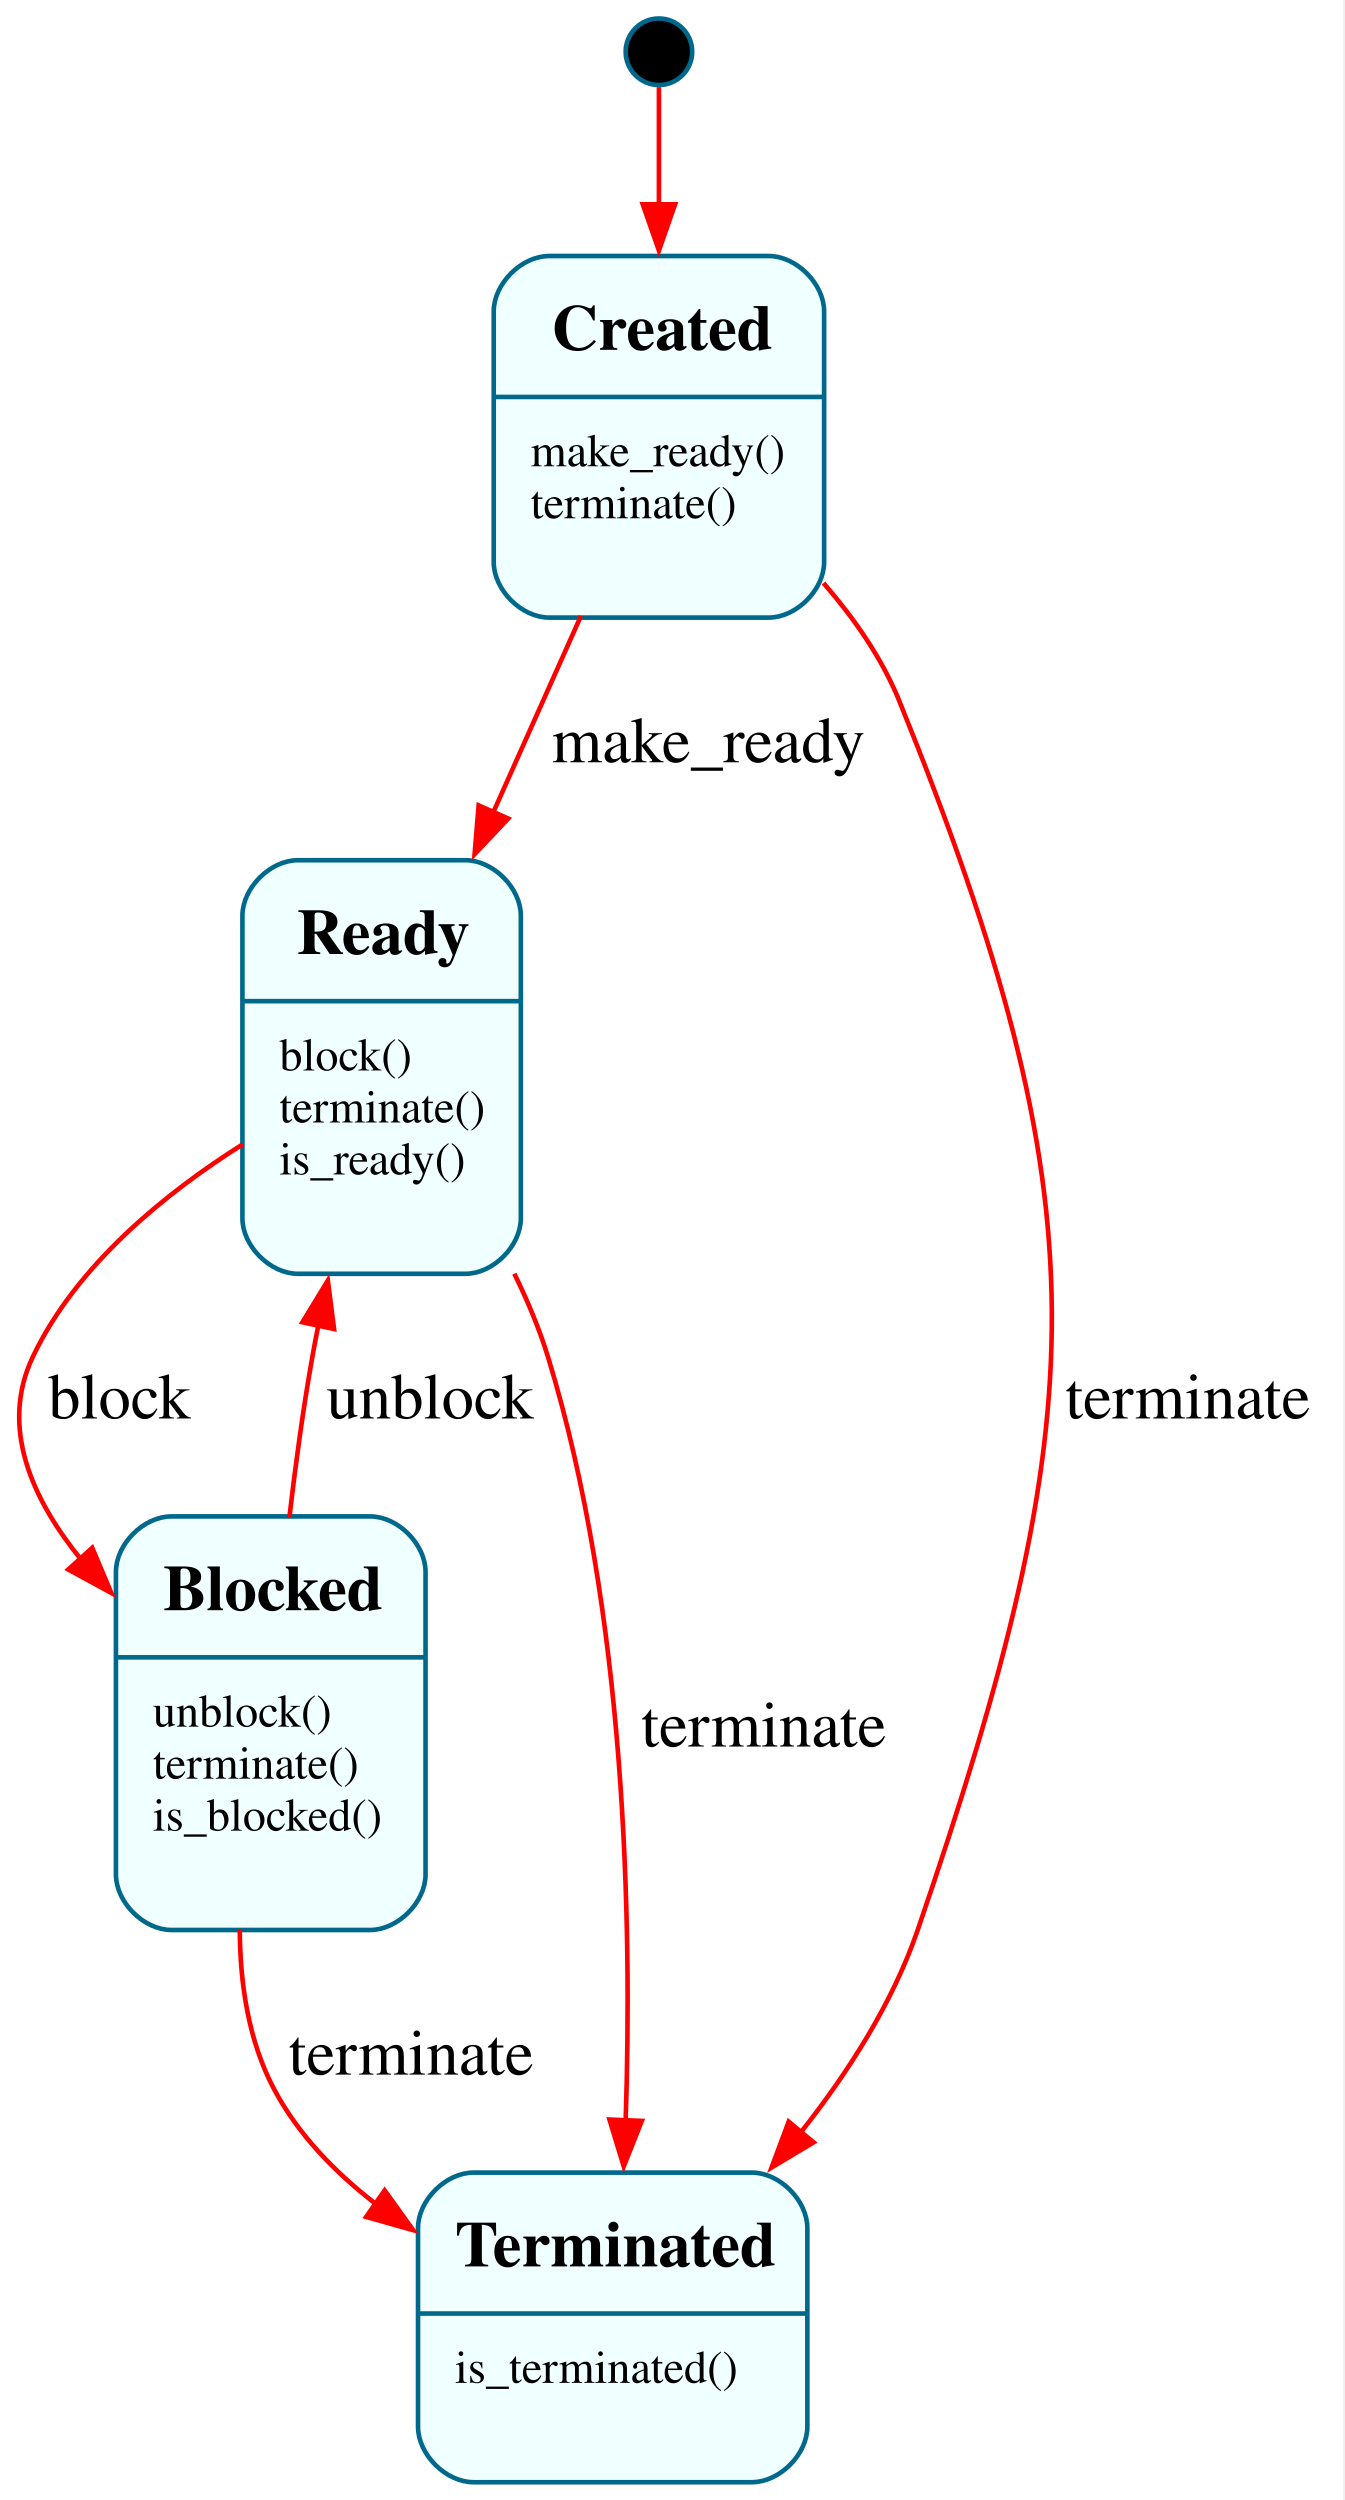
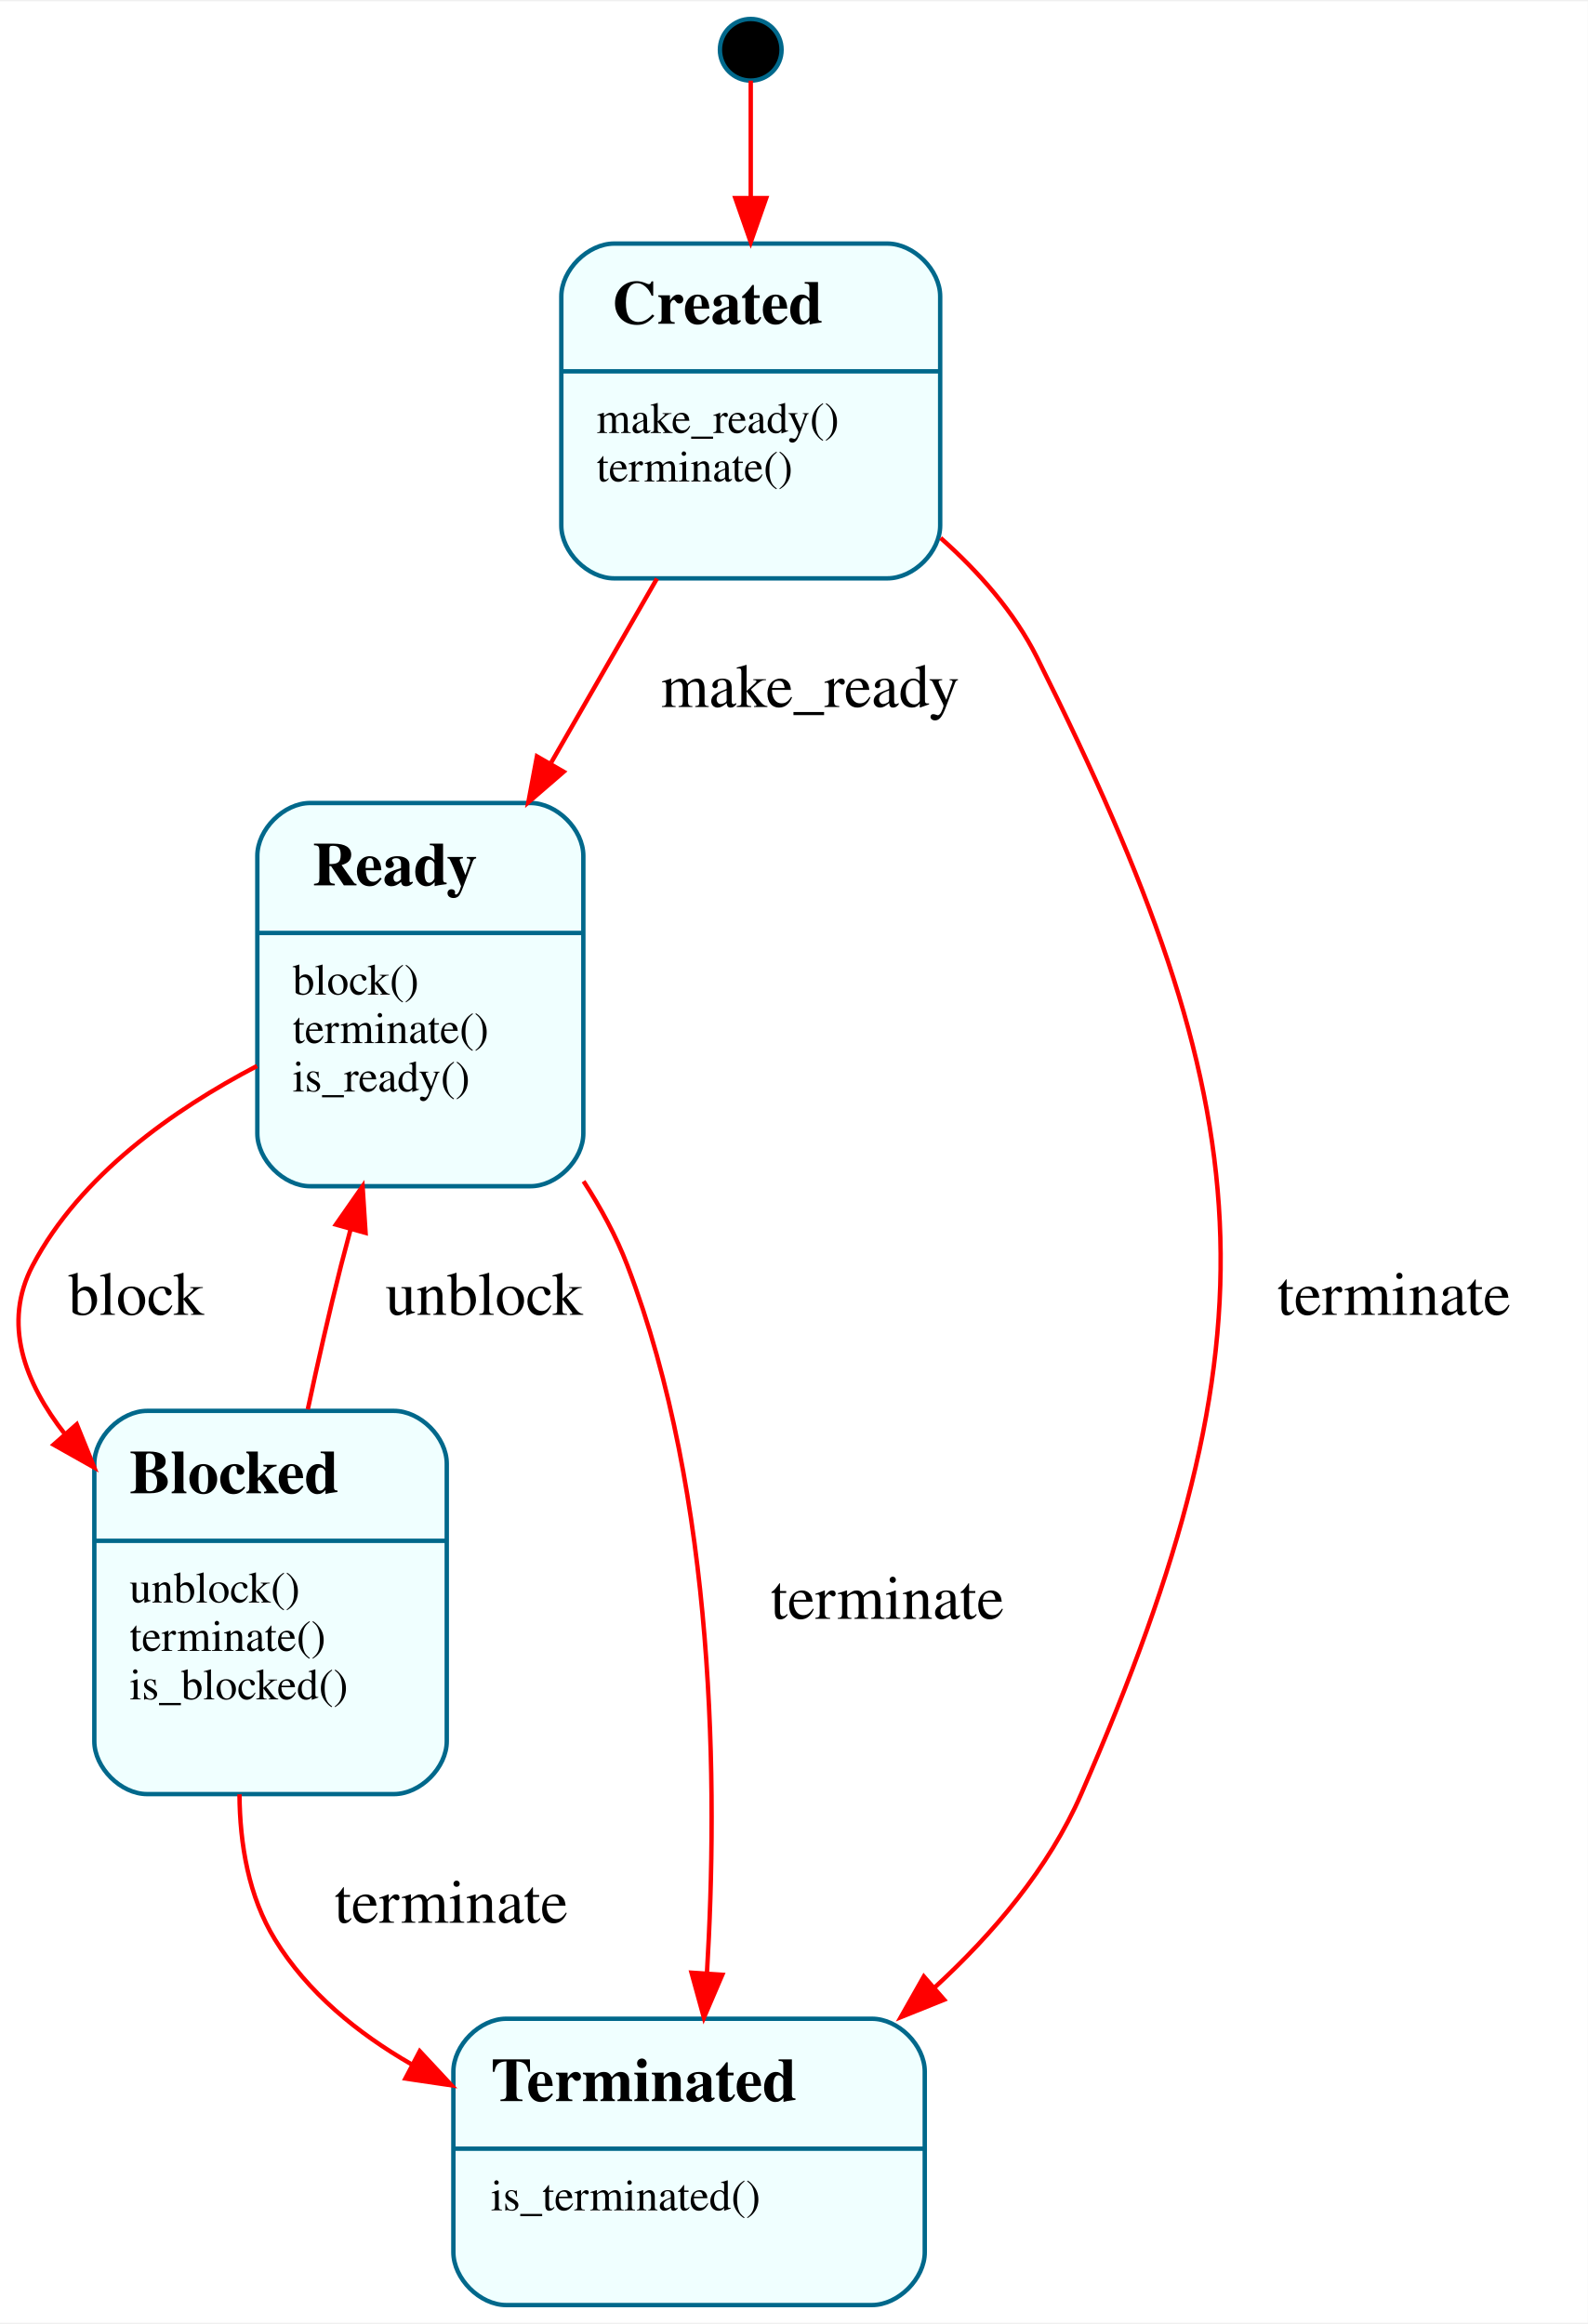
- <svg xmlns="http://www.w3.org/2000/svg" width="291pt" height="541pt" viewBox="0.00 0.00 291.00 541.00">
-   <g id="graph0" class="graph" transform="scale(1 1) rotate(0) translate(4 537.15)">
-     <polygon fill="white" stroke="none" points="-4,4 -4,-537.15 286.66,-537.15 286.66,4 -4,4" />
+ <svg xmlns="http://www.w3.org/2000/svg" width="360pt" height="527pt" viewBox="0.00 0.00 360.41 527.00">
+   <g id="graph0" class="graph" transform="scale(1 1) rotate(0) translate(4 523)">
+     <polygon fill="white" stroke="transparent" points="-4,4 -4,-523 356.41,-523 356.41,4 -4,4" />
    <g id="node1" class="node">
-       <ellipse fill="black" stroke="#00688b" cx="138.59" cy="-525.95" rx="7.2" ry="7.2" />
+       <ellipse fill="black" stroke="#00688b" cx="166.41" cy="-512" rx="7" ry="7" />
    </g>
    <g id="node2" class="node">
-       <path fill="azure" stroke="none" d="M162.34,-481.75C162.34,-481.75 114.84,-481.75 114.84,-481.75 108.84,-481.75 102.84,-475.75 102.84,-469.75 102.84,-469.75 102.84,-415.5 102.84,-415.5 102.84,-409.5 108.84,-403.5 114.84,-403.5 114.84,-403.5 162.34,-403.5 162.34,-403.5 168.34,-403.5 174.34,-409.5 174.34,-415.5 174.34,-415.5 174.34,-469.75 174.34,-469.75 174.34,-475.75 168.34,-481.75 162.34,-481.75" />
-       <text xml:space="preserve" text-anchor="start" x="115.34" y="-461.45" font-family="Times,serif" font-weight="bold" font-size="14.00">Created</text>
-       <text xml:space="preserve" text-anchor="start" x="110.84" y="-436.25" font-family="Times,serif" font-size="10.00">make_ready()</text>
-       <text xml:space="preserve" text-anchor="start" x="110.84" y="-425" font-family="Times,serif" font-size="10.00">terminate()</text>
-       <text xml:space="preserve" text-anchor="start" x="125.09" y="-413.75" font-family="Times,serif" font-size="10.00">            </text>
-       <polygon fill="#00688b" stroke="#00688b" points="102.84,-451.25 102.84,-451.25 174.34,-451.25 174.34,-451.25 102.84,-451.25" />
-       <path fill="none" stroke="#00688b" d="M114.84,-403.5C114.84,-403.5 162.34,-403.5 162.34,-403.5 168.34,-403.5 174.34,-409.5 174.34,-415.5 174.34,-415.5 174.34,-469.75 174.34,-469.75 174.34,-475.75 168.34,-481.75 162.34,-481.75 162.34,-481.75 114.84,-481.75 114.84,-481.75 108.84,-481.75 102.84,-475.75 102.84,-469.75 102.84,-469.75 102.84,-415.5 102.84,-415.5 102.84,-409.5 108.84,-403.5 114.84,-403.5" />
+       <path fill="azure" stroke="transparent" d="M197.41,-468C197.41,-468 135.41,-468 135.41,-468 129.41,-468 123.41,-462 123.41,-456 123.41,-456 123.41,-404 123.41,-404 123.41,-398 129.41,-392 135.41,-392 135.41,-392 197.41,-392 197.41,-392 203.41,-392 209.41,-398 209.41,-404 209.41,-404 209.41,-456 209.41,-456 209.41,-462 203.41,-468 197.41,-468" />
+       <text text-anchor="start" x="134.91" y="-449.8" font-family="Times,serif" font-weight="bold" font-size="14.00">Created</text>
+       <text text-anchor="start" x="131.41" y="-425" font-family="Times,serif" font-size="10.00">make_ready()</text>
+       <text text-anchor="start" x="131.41" y="-414" font-family="Times,serif" font-size="10.00">terminate()</text>
+       <text text-anchor="start" x="147.91" y="-403" font-family="Times,serif" font-size="10.00">            </text>
+       <polygon fill="#00688b" stroke="#00688b" points="123.41,-439 123.41,-439 209.41,-439 209.41,-439 123.41,-439" />
+       <path fill="none" stroke="#00688b" d="M135.41,-392C135.41,-392 197.41,-392 197.41,-392 203.41,-392 209.41,-398 209.41,-404 209.41,-404 209.41,-456 209.41,-456 209.41,-462 203.41,-468 197.41,-468 197.41,-468 135.41,-468 135.41,-468 129.41,-468 123.41,-462 123.41,-456 123.41,-456 123.41,-404 123.41,-404 123.41,-398 129.41,-392 135.41,-392" />
    </g>
    <g id="edge1" class="edge">
-       <path fill="none" stroke="red" d="M138.59,-518.29C138.59,-512.28 138.59,-502.82 138.59,-492.63" />
-       <polygon fill="red" stroke="red" points="142.09,-492.94 138.59,-482.94 135.09,-492.94 142.09,-492.94" />
+       <path fill="none" stroke="red" d="M166.41,-504.99C166.41,-498.98 166.41,-489.15 166.41,-478.59" />
+       <polygon fill="red" stroke="red" points="169.91,-478.33 166.41,-468.33 162.91,-478.33 169.91,-478.33" />
    </g>
    <g id="node3" class="node">
-       <path fill="azure" stroke="none" d="M96.71,-351C96.71,-351 60.46,-351 60.46,-351 54.46,-351 48.46,-345 48.46,-339 48.46,-339 48.46,-273.5 48.46,-273.5 48.46,-267.5 54.46,-261.5 60.46,-261.5 60.46,-261.5 96.71,-261.5 96.71,-261.5 102.71,-261.5 108.71,-267.5 108.71,-273.5 108.71,-273.5 108.71,-339 108.71,-339 108.71,-345 102.71,-351 96.71,-351" />
-       <text xml:space="preserve" text-anchor="start" x="60.21" y="-330.7" font-family="Times,serif" font-weight="bold" font-size="14.00">Ready</text>
-       <text xml:space="preserve" text-anchor="start" x="56.46" y="-305.5" font-family="Times,serif" font-size="10.00">block()</text>
-       <text xml:space="preserve" text-anchor="start" x="56.46" y="-294.25" font-family="Times,serif" font-size="10.00">terminate()</text>
-       <text xml:space="preserve" text-anchor="start" x="56.46" y="-283" font-family="Times,serif" font-size="10.00">is_ready()</text>
-       <text xml:space="preserve" text-anchor="start" x="65.09" y="-271.75" font-family="Times,serif" font-size="10.00">            </text>
-       <polygon fill="#00688b" stroke="#00688b" points="48.46,-320.5 48.46,-320.5 108.71,-320.5 108.71,-320.5 48.46,-320.5" />
-       <path fill="none" stroke="#00688b" d="M60.46,-261.5C60.46,-261.5 96.71,-261.5 96.71,-261.5 102.71,-261.5 108.71,-267.5 108.71,-273.5 108.71,-273.5 108.71,-339 108.71,-339 108.71,-345 102.71,-351 96.71,-351 96.71,-351 60.46,-351 60.46,-351 54.46,-351 48.46,-345 48.46,-339 48.46,-339 48.46,-273.5 48.46,-273.5 48.46,-267.5 54.46,-261.5 60.46,-261.5" />
+       <path fill="azure" stroke="transparent" d="M116.41,-341C116.41,-341 66.41,-341 66.41,-341 60.41,-341 54.41,-335 54.41,-329 54.41,-329 54.41,-266 54.41,-266 54.41,-260 60.41,-254 66.41,-254 66.41,-254 116.41,-254 116.41,-254 122.41,-254 128.41,-260 128.41,-266 128.41,-266 128.41,-329 128.41,-329 128.41,-335 122.41,-341 116.41,-341" />
+       <text text-anchor="start" x="66.91" y="-322.3" font-family="Times,serif" font-weight="bold" font-size="14.00">Ready</text>
+       <text text-anchor="start" x="62.41" y="-297.5" font-family="Times,serif" font-size="10.00">block()</text>
+       <text text-anchor="start" x="62.41" y="-286.5" font-family="Times,serif" font-size="10.00">terminate()</text>
+       <text text-anchor="start" x="62.41" y="-275.5" font-family="Times,serif" font-size="10.00">is_ready()</text>
+       <text text-anchor="start" x="72.91" y="-264.5" font-family="Times,serif" font-size="10.00">            </text>
+       <polygon fill="#00688b" stroke="#00688b" points="54.41,-311.5 54.41,-311.5 128.41,-311.5 128.41,-311.5 54.41,-311.5" />
+       <path fill="none" stroke="#00688b" d="M66.41,-254C66.41,-254 116.41,-254 116.41,-254 122.41,-254 128.41,-260 128.41,-266 128.41,-266 128.41,-329 128.41,-329 128.41,-335 122.41,-341 116.41,-341 116.41,-341 66.41,-341 66.41,-341 60.41,-341 54.41,-335 54.41,-329 54.41,-329 54.41,-266 54.41,-266 54.41,-260 60.41,-254 66.41,-254" />
    </g>
    <g id="edge2" class="edge">
-       <path fill="none" stroke="red" d="M121.71,-403.84C115.8,-390.59 109.04,-375.45 102.65,-361.15" />
-       <polygon fill="red" stroke="red" points="105.98,-360.01 98.7,-352.3 99.58,-362.86 105.98,-360.01" />
-       <text xml:space="preserve" text-anchor="middle" x="149.3" y="-372.2" font-family="Times,serif" font-size="14.00"> make_ready </text>
+       <path fill="none" stroke="red" d="M145.12,-391.95C137.66,-378.97 129.14,-364.15 121.12,-350.19" />
+       <polygon fill="red" stroke="red" points="123.95,-348.09 115.93,-341.17 117.88,-351.58 123.95,-348.09" />
+       <text text-anchor="middle" x="179.91" y="-362.8" font-family="Times,serif" font-size="14.00"> make_ready </text>
    </g>
    <g id="node5" class="node">
-       <path fill="azure" stroke="none" d="M158.71,-67C158.71,-67 98.46,-67 98.46,-67 92.46,-67 86.46,-61 86.46,-55 86.46,-55 86.46,-12 86.46,-12 86.46,-6 92.46,0 98.46,0 98.46,0 158.71,0 158.71,0 164.71,0 170.71,-6 170.71,-12 170.71,-12 170.71,-55 170.71,-55 170.71,-61 164.71,-67 158.71,-67" />
-       <text xml:space="preserve" text-anchor="start" x="94.46" y="-46.7" font-family="Times,serif" font-weight="bold" font-size="14.00">Terminated</text>
-       <text xml:space="preserve" text-anchor="start" x="94.46" y="-21.5" font-family="Times,serif" font-size="10.00">is_terminated()</text>
-       <text xml:space="preserve" text-anchor="start" x="111.71" y="-10.25" font-family="Times,serif" font-size="10.00">            </text>
-       <polygon fill="#00688b" stroke="#00688b" points="86.46,-36.5 86.46,-36.5 170.71,-36.5 170.71,-36.5 86.46,-36.5" />
-       <path fill="none" stroke="#00688b" d="M98.46,0C98.46,0 158.71,0 158.71,0 164.71,0 170.71,-6 170.71,-12 170.71,-12 170.71,-55 170.71,-55 170.71,-61 164.71,-67 158.71,-67 158.71,-67 98.46,-67 98.46,-67 92.46,-67 86.46,-61 86.46,-55 86.46,-55 86.46,-12 86.46,-12 86.46,-6 92.46,0 98.46,0" />
+       <path fill="azure" stroke="transparent" d="M193.91,-65C193.91,-65 110.91,-65 110.91,-65 104.91,-65 98.91,-59 98.91,-53 98.91,-53 98.91,-12 98.91,-12 98.91,-6 104.91,0 110.91,0 110.91,0 193.91,0 193.91,0 199.91,0 205.91,-6 205.91,-12 205.91,-12 205.91,-53 205.91,-53 205.91,-59 199.91,-65 193.91,-65" />
+       <text text-anchor="start" x="107.41" y="-46.3" font-family="Times,serif" font-weight="bold" font-size="14.00">Terminated</text>
+       <text text-anchor="start" x="107.41" y="-21.5" font-family="Times,serif" font-size="10.00">is_terminated()</text>
+       <text text-anchor="start" x="127.91" y="-10.5" font-family="Times,serif" font-size="10.00">            </text>
+       <polygon fill="#00688b" stroke="#00688b" points="99.41,-35.5 99.41,-35.5 206.41,-35.5 206.41,-35.5 99.41,-35.5" />
+       <path fill="none" stroke="#00688b" d="M110.91,0C110.91,0 193.91,0 193.91,0 199.91,0 205.91,-6 205.91,-12 205.91,-12 205.91,-53 205.91,-53 205.91,-59 199.91,-65 193.91,-65 193.91,-65 110.91,-65 110.91,-65 104.91,-65 98.91,-59 98.91,-53 98.91,-53 98.91,-12 98.91,-12 98.91,-6 104.91,0 110.91,0" />
    </g>
    <g id="edge3" class="edge">
-       <path fill="none" stroke="red" d="M174.2,-410.98C180.83,-403.37 186.85,-394.73 190.59,-385.5 234.99,-275.92 232.91,-231.35 194.59,-119.5 189.17,-103.7 179.5,-88.58 169.19,-75.58" />
-       <polygon fill="red" stroke="red" points="172.06,-73.55 162.97,-68.1 166.67,-78.02 172.06,-73.55" />
-       <text xml:space="preserve" text-anchor="middle" x="253.04" y="-230.2" font-family="Times,serif" font-size="14.00"> terminate </text>
+       <path fill="none" stroke="red" d="M209.51,-401.17C218.21,-393.45 226.26,-384.31 231.41,-374 282.71,-271.35 287.33,-221.17 241.41,-116 234.09,-99.22 221.48,-84.32 208.02,-71.97" />
+       <polygon fill="red" stroke="red" points="210.31,-69.32 200.48,-65.37 205.7,-74.59 210.31,-69.32" />
+       <text text-anchor="middle" x="312.41" y="-224.8" font-family="Times,serif" font-size="14.00"> terminate </text>
    </g>
    <g id="node4" class="node">
-       <path fill="azure" stroke="none" d="M76.09,-209C76.09,-209 33.09,-209 33.09,-209 27.09,-209 21.09,-203 21.09,-197 21.09,-197 21.09,-131.5 21.09,-131.5 21.09,-125.5 27.09,-119.5 33.09,-119.5 33.09,-119.5 76.09,-119.5 76.09,-119.5 82.09,-119.5 88.09,-125.5 88.09,-131.5 88.09,-131.5 88.09,-197 88.09,-197 88.09,-203 82.09,-209 76.09,-209" />
-       <text xml:space="preserve" text-anchor="start" x="31.34" y="-188.7" font-family="Times,serif" font-weight="bold" font-size="14.00">Blocked</text>
-       <text xml:space="preserve" text-anchor="start" x="29.09" y="-163.5" font-family="Times,serif" font-size="10.00">unblock()</text>
-       <text xml:space="preserve" text-anchor="start" x="29.09" y="-152.25" font-family="Times,serif" font-size="10.00">terminate()</text>
-       <text xml:space="preserve" text-anchor="start" x="29.09" y="-141" font-family="Times,serif" font-size="10.00">is_blocked()</text>
-       <text xml:space="preserve" text-anchor="start" x="41.09" y="-129.75" font-family="Times,serif" font-size="10.00">            </text>
-       <polygon fill="#00688b" stroke="#00688b" points="21.09,-178.5 21.09,-178.5 88.09,-178.5 88.09,-178.5 21.09,-178.5" />
-       <path fill="none" stroke="#00688b" d="M33.09,-119.5C33.09,-119.5 76.09,-119.5 76.09,-119.5 82.09,-119.5 88.09,-125.5 88.09,-131.5 88.09,-131.5 88.09,-197 88.09,-197 88.09,-203 82.09,-209 76.09,-209 76.09,-209 33.09,-209 33.09,-209 27.09,-209 21.09,-203 21.09,-197 21.09,-197 21.09,-131.5 21.09,-131.5 21.09,-125.5 27.09,-119.5 33.09,-119.5" />
+       <path fill="azure" stroke="transparent" d="M85.41,-203C85.41,-203 29.41,-203 29.41,-203 23.41,-203 17.41,-197 17.41,-191 17.41,-191 17.41,-128 17.41,-128 17.41,-122 23.41,-116 29.41,-116 29.41,-116 85.41,-116 85.41,-116 91.41,-116 97.41,-122 97.41,-128 97.41,-128 97.41,-191 97.41,-191 97.41,-197 91.41,-203 85.41,-203" />
+       <text text-anchor="start" x="25.41" y="-184.3" font-family="Times,serif" font-weight="bold" font-size="14.00">Blocked</text>
+       <text text-anchor="start" x="25.41" y="-159.5" font-family="Times,serif" font-size="10.00">unblock()</text>
+       <text text-anchor="start" x="25.41" y="-148.5" font-family="Times,serif" font-size="10.00">terminate()</text>
+       <text text-anchor="start" x="25.41" y="-137.5" font-family="Times,serif" font-size="10.00">is_blocked()</text>
+       <text text-anchor="start" x="37.41" y="-126.5" font-family="Times,serif" font-size="10.00">            </text>
+       <polygon fill="#00688b" stroke="#00688b" points="17.41,-173.5 17.41,-173.5 97.41,-173.5 97.41,-173.5 17.41,-173.5" />
+       <path fill="none" stroke="#00688b" d="M29.41,-116C29.41,-116 85.41,-116 85.41,-116 91.41,-116 97.41,-122 97.41,-128 97.41,-128 97.41,-191 97.41,-191 97.41,-197 91.41,-203 85.41,-203 85.41,-203 29.41,-203 29.41,-203 23.41,-203 17.41,-197 17.41,-191 17.41,-191 17.41,-128 17.41,-128 17.41,-122 23.41,-116 29.41,-116" />
    </g>
    <g id="edge4" class="edge">
-       <path fill="none" stroke="red" d="M48.57,-289.55C31.84,-279 12.52,-263.39 3.09,-243.5 -4.06,-228.43 2.79,-212.88 13.56,-199.65" />
-       <polygon fill="red" stroke="red" points="15.96,-202.21 20.08,-192.44 10.77,-197.51 15.96,-202.21" />
-       <text xml:space="preserve" text-anchor="middle" x="21.84" y="-230.2" font-family="Times,serif" font-size="14.00"> block </text>
+       <path fill="none" stroke="red" d="M54.34,-281.3C35.44,-271.42 14.2,-256.51 3.41,-236 -3.48,-222.9 1.53,-209.47 10.79,-197.65" />
+       <polygon fill="red" stroke="red" points="13.42,-199.95 17.4,-190.13 8.17,-195.33 13.42,-199.95" />
+       <text text-anchor="middle" x="26.91" y="-224.8" font-family="Times,serif" font-size="14.00"> block </text>
    </g>
    <g id="edge5" class="edge">
-       <path fill="none" stroke="red" d="M107.3,-261.52C110.19,-255.64 112.73,-249.55 114.59,-243.5 131.48,-188.36 132.82,-121.33 131.39,-78.3" />
-       <polygon fill="red" stroke="red" points="134.89,-78.19 130.98,-68.34 127.89,-78.48 134.89,-78.19" />
-       <text xml:space="preserve" text-anchor="middle" x="161.27" y="-159.2" font-family="Times,serif" font-size="14.00"> terminate </text>
+       <path fill="none" stroke="red" d="M128.46,-255.13C132.41,-249.04 135.9,-242.59 138.41,-236 158.52,-183.34 158.97,-117.44 156.47,-75.39" />
+       <polygon fill="red" stroke="red" points="159.95,-74.98 155.78,-65.24 152.97,-75.45 159.95,-74.98" />
+       <text text-anchor="middle" x="197.41" y="-155.8" font-family="Times,serif" font-size="14.00"> terminate </text>
    </g>
    <g id="edge6" class="edge">
-       <path fill="none" stroke="red" d="M58.63,-208.85C59.95,-220.17 61.59,-232.33 63.59,-243.5 64,-245.79 64.44,-248.12 64.91,-250.48" />
-       <polygon fill="red" stroke="red" points="61.44,-251.01 66.95,-260.06 68.29,-249.55 61.44,-251.01" />
-       <text xml:space="preserve" text-anchor="middle" x="89.09" y="-230.2" font-family="Times,serif" font-size="14.00"> unblock </text>
+       <path fill="none" stroke="red" d="M65.87,-203.36C68.15,-214.06 70.74,-225.48 73.41,-236 74.09,-238.65 74.8,-241.35 75.54,-244.08" />
+       <polygon fill="red" stroke="red" points="72.24,-245.29 78.3,-253.98 78.98,-243.41 72.24,-245.29" />
+       <text text-anchor="middle" x="105.91" y="-224.8" font-family="Times,serif" font-size="14.00"> unblock </text>
    </g>
    <g id="edge7" class="edge">
-       <path fill="none" stroke="red" d="M47.89,-119.62C47.93,-107.82 49.79,-95.44 55.34,-85 60.5,-75.28 68.46,-67.06 77.27,-60.26" />
-       <polygon fill="red" stroke="red" points="79.24,-63.15 85.43,-54.54 75.23,-57.41 79.24,-63.15" />
-       <text xml:space="preserve" text-anchor="middle" x="84.96" y="-88.2" font-family="Times,serif" font-size="14.00"> terminate </text>
+       <path fill="none" stroke="red" d="M50.36,-115.95C50.43,-104.56 52.45,-92.72 58.41,-83 65.78,-70.98 77.13,-61.72 89.42,-54.65" />
+       <polygon fill="red" stroke="red" points="91.28,-57.63 98.5,-49.88 88.02,-51.43 91.28,-57.63" />
+       <text text-anchor="middle" x="98.41" y="-86.8" font-family="Times,serif" font-size="14.00"> terminate </text>
    </g>
  </g>
</svg>
